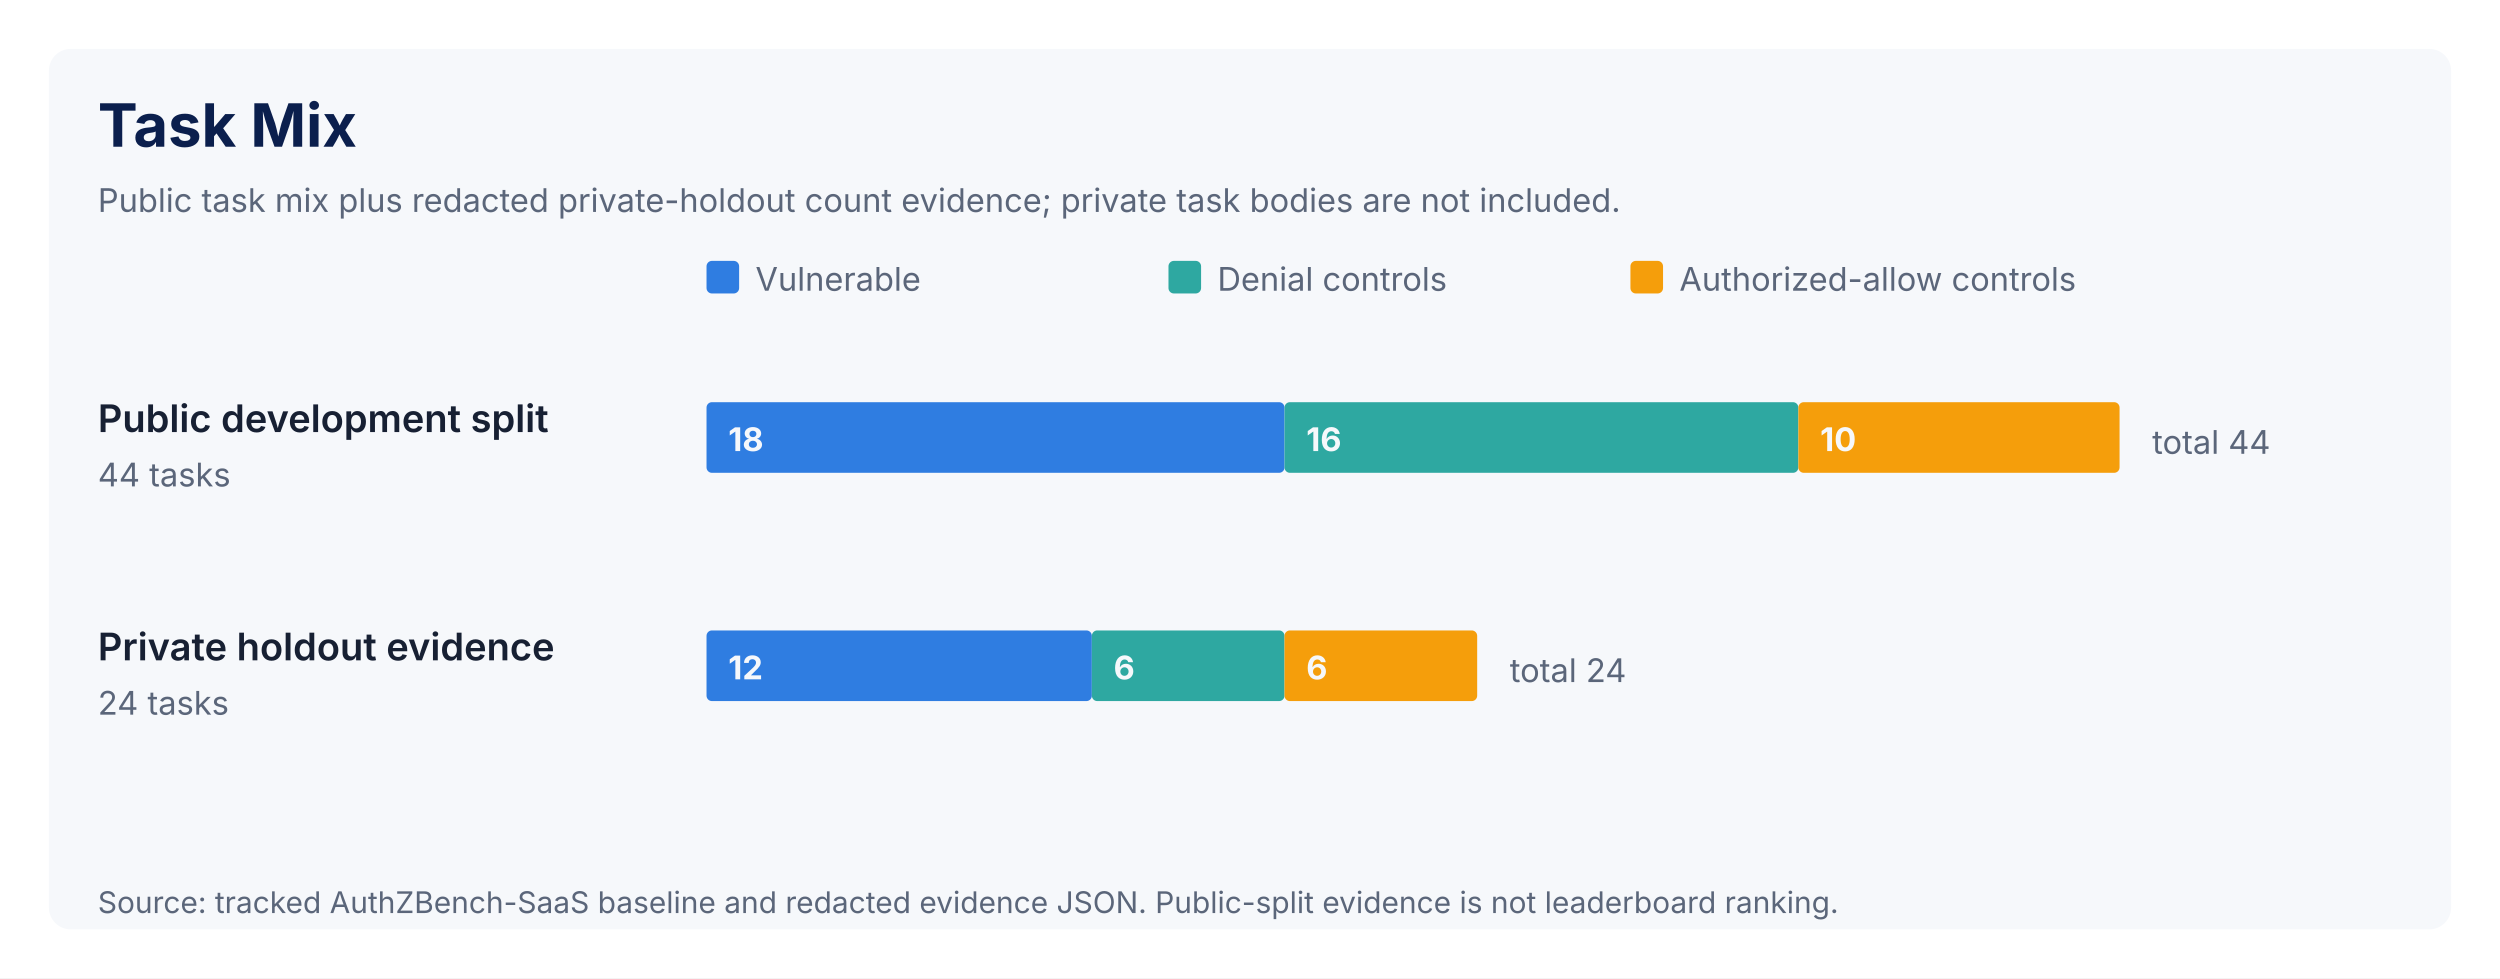
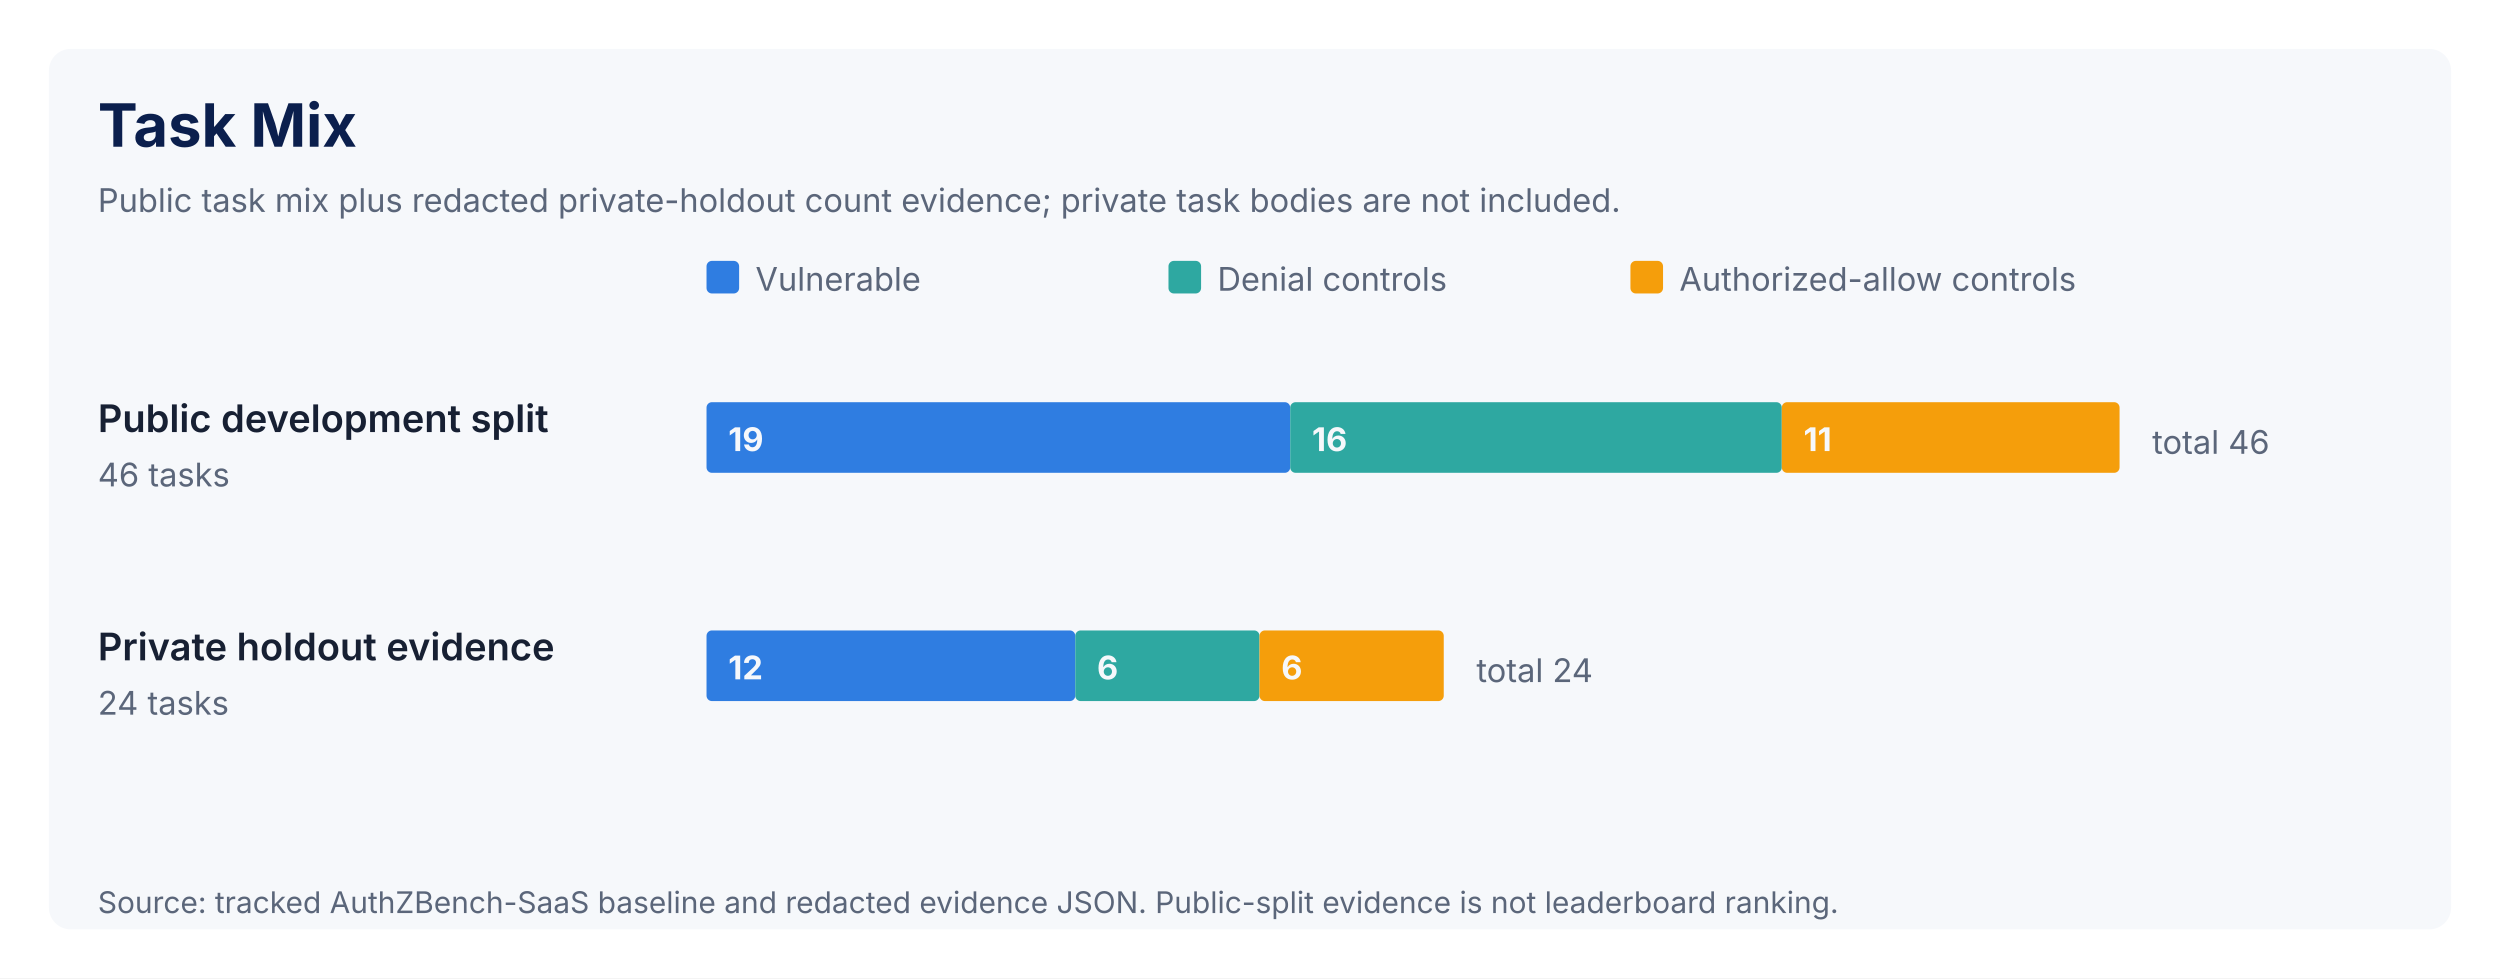
<svg xmlns="http://www.w3.org/2000/svg" width="920" height="360" viewBox="0 0 920 360" role="img" aria-labelledby="title desc">
  <rect x="0.0" y="0.0" width="920.0" height="360.0" rx="0" fill="#ffffff" />
  <rect x="18.0" y="18.0" width="884.0" height="324.0" rx="8" fill="#f6f8fb" />
  <text x="36.0" y="54.0" fill="#0b1f4d" font-family="Inter, Arial, sans-serif" font-size="22" font-weight="700">Task Mix</text>
  <text x="36.0" y="78.0" fill="#5b667a" font-family="Inter, Arial, sans-serif" font-size="12" font-weight="400">Public task mix plus redacted private-holdout count evidence; private task bodies are not included.</text>
  <rect x="260.0" y="96.0" width="12.0" height="12.0" rx="2" fill="#2f7de1" />
  <text x="278.0" y="107.0" fill="#5b667a" font-family="Inter, Arial, sans-serif" font-size="12" font-weight="400">Vulnerable</text>
  <rect x="430.0" y="96.0" width="12.0" height="12.0" rx="2" fill="#2ea8a1" />
  <text x="448.0" y="107.0" fill="#5b667a" font-family="Inter, Arial, sans-serif" font-size="12" font-weight="400">Denial controls</text>
  <rect x="600.0" y="96.0" width="12.0" height="12.0" rx="2" fill="#f59e0b" />
  <text x="618.0" y="107.0" fill="#5b667a" font-family="Inter, Arial, sans-serif" font-size="12" font-weight="400">Authorized-allow controls</text>
  <text x="36.0" y="159.0" fill="#172033" font-family="Inter, Arial, sans-serif" font-size="14" font-weight="600">Public development split</text>
-   <text x="36.0" y="179.0" fill="#5b667a" font-family="Inter, Arial, sans-serif" font-size="12" font-weight="400">44 tasks</text>
-   <rect x="260.0" y="148.0" width="212.7" height="26.0" rx="2" fill="#2f7de1" />
-   <text x="268.0" y="166.0" fill="#f6f8fb" font-family="Inter, Arial, sans-serif" font-size="12" font-weight="700">18</text>
-   <rect x="472.7" y="148.0" width="189.1" height="26.0" rx="2" fill="#2ea8a1" />
-   <text x="480.7" y="166.0" fill="#f6f8fb" font-family="Inter, Arial, sans-serif" font-size="12" font-weight="700">16</text>
-   <rect x="661.8" y="148.0" width="118.2" height="26.0" rx="2" fill="#f59e0b" />
-   <text x="669.8" y="166.0" fill="#f6f8fb" font-family="Inter, Arial, sans-serif" font-size="12" font-weight="700">10</text>
-   <text x="792.0" y="167.0" fill="#5b667a" font-family="Inter, Arial, sans-serif" font-size="12" font-weight="400">total 44</text>
+   <text x="36.0" y="179.0" fill="#5b667a" font-family="Inter, Arial, sans-serif" font-size="12" font-weight="400">46 tasks</text>
+   <rect x="260.0" y="148.0" width="214.8" height="26.0" rx="2" fill="#2f7de1" />
+   <text x="268.0" y="166.0" fill="#f6f8fb" font-family="Inter, Arial, sans-serif" font-size="12" font-weight="700">19</text>
+   <rect x="474.8" y="148.0" width="180.9" height="26.0" rx="2" fill="#2ea8a1" />
+   <text x="482.8" y="166.0" fill="#f6f8fb" font-family="Inter, Arial, sans-serif" font-size="12" font-weight="700">16</text>
+   <rect x="655.7" y="148.0" width="124.3" height="26.0" rx="2" fill="#f59e0b" />
+   <text x="663.7" y="166.0" fill="#f6f8fb" font-family="Inter, Arial, sans-serif" font-size="12" font-weight="700">11</text>
+   <text x="792.0" y="167.0" fill="#5b667a" font-family="Inter, Arial, sans-serif" font-size="12" font-weight="400">total 46</text>
  <text x="36.0" y="243.0" fill="#172033" font-family="Inter, Arial, sans-serif" font-size="14" font-weight="600">Private holdout evidence</text>
  <text x="36.0" y="263.0" fill="#5b667a" font-family="Inter, Arial, sans-serif" font-size="12" font-weight="400">24 tasks</text>
-   <rect x="260.0" y="232.0" width="141.8" height="26.0" rx="2" fill="#2f7de1" />
+   <rect x="260.0" y="232.0" width="135.7" height="26.0" rx="2" fill="#2f7de1" />
  <text x="268.0" y="250.0" fill="#f6f8fb" font-family="Inter, Arial, sans-serif" font-size="12" font-weight="700">12</text>
-   <rect x="401.8" y="232.0" width="70.9" height="26.0" rx="2" fill="#2ea8a1" />
-   <text x="409.8" y="250.0" fill="#f6f8fb" font-family="Inter, Arial, sans-serif" font-size="12" font-weight="700">6</text>
-   <rect x="472.7" y="232.0" width="70.9" height="26.0" rx="2" fill="#f59e0b" />
-   <text x="480.7" y="250.0" fill="#f6f8fb" font-family="Inter, Arial, sans-serif" font-size="12" font-weight="700">6</text>
-   <text x="555.6" y="251.0" fill="#5b667a" font-family="Inter, Arial, sans-serif" font-size="12" font-weight="400">total 24</text>
+   <rect x="395.7" y="232.0" width="67.8" height="26.0" rx="2" fill="#2ea8a1" />
+   <text x="403.7" y="250.0" fill="#f6f8fb" font-family="Inter, Arial, sans-serif" font-size="12" font-weight="700">6</text>
+   <rect x="463.5" y="232.0" width="67.8" height="26.0" rx="2" fill="#f59e0b" />
+   <text x="471.5" y="250.0" fill="#f6f8fb" font-family="Inter, Arial, sans-serif" font-size="12" font-weight="700">6</text>
+   <text x="543.3" y="251.0" fill="#5b667a" font-family="Inter, Arial, sans-serif" font-size="12" font-weight="400">total 24</text>
  <text x="36.0" y="336.0" fill="#5b667a" font-family="Inter, Arial, sans-serif" font-size="11" font-weight="400">Source: tracked AuthZBench-SaaS baseline and redacted evidence JSON. Public-split evidence is not leaderboard ranking.</text>
</svg>
